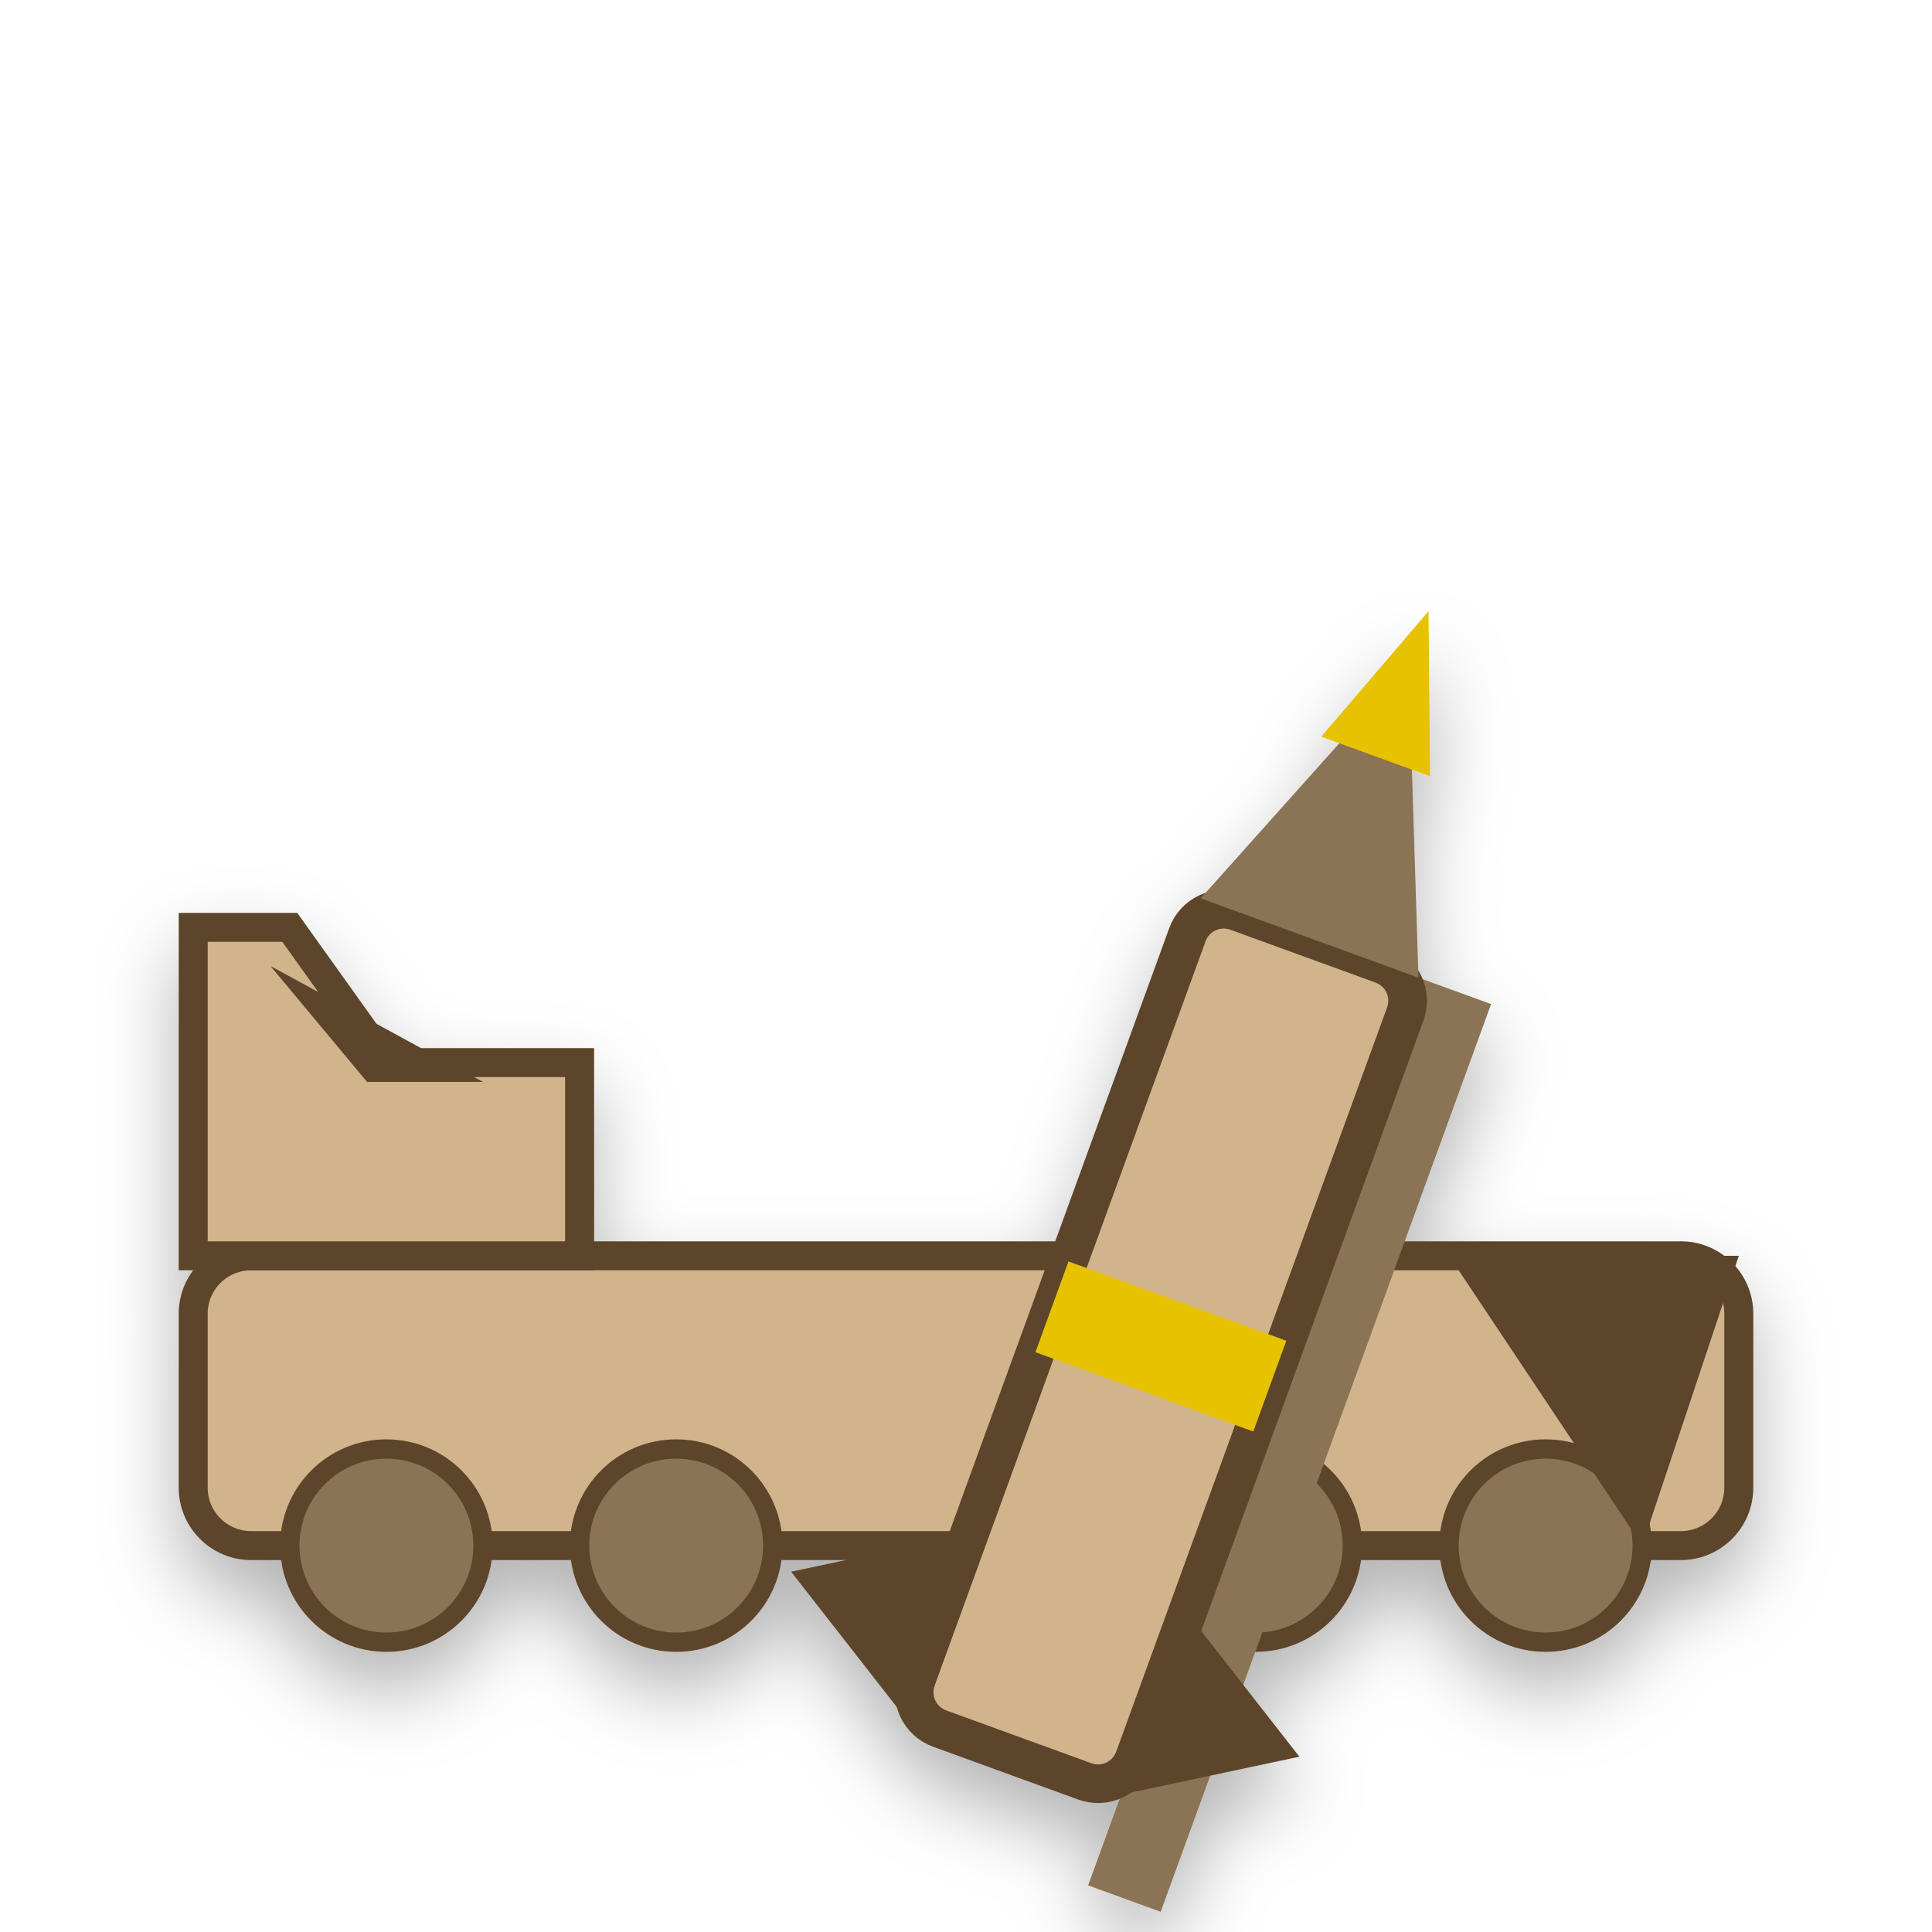
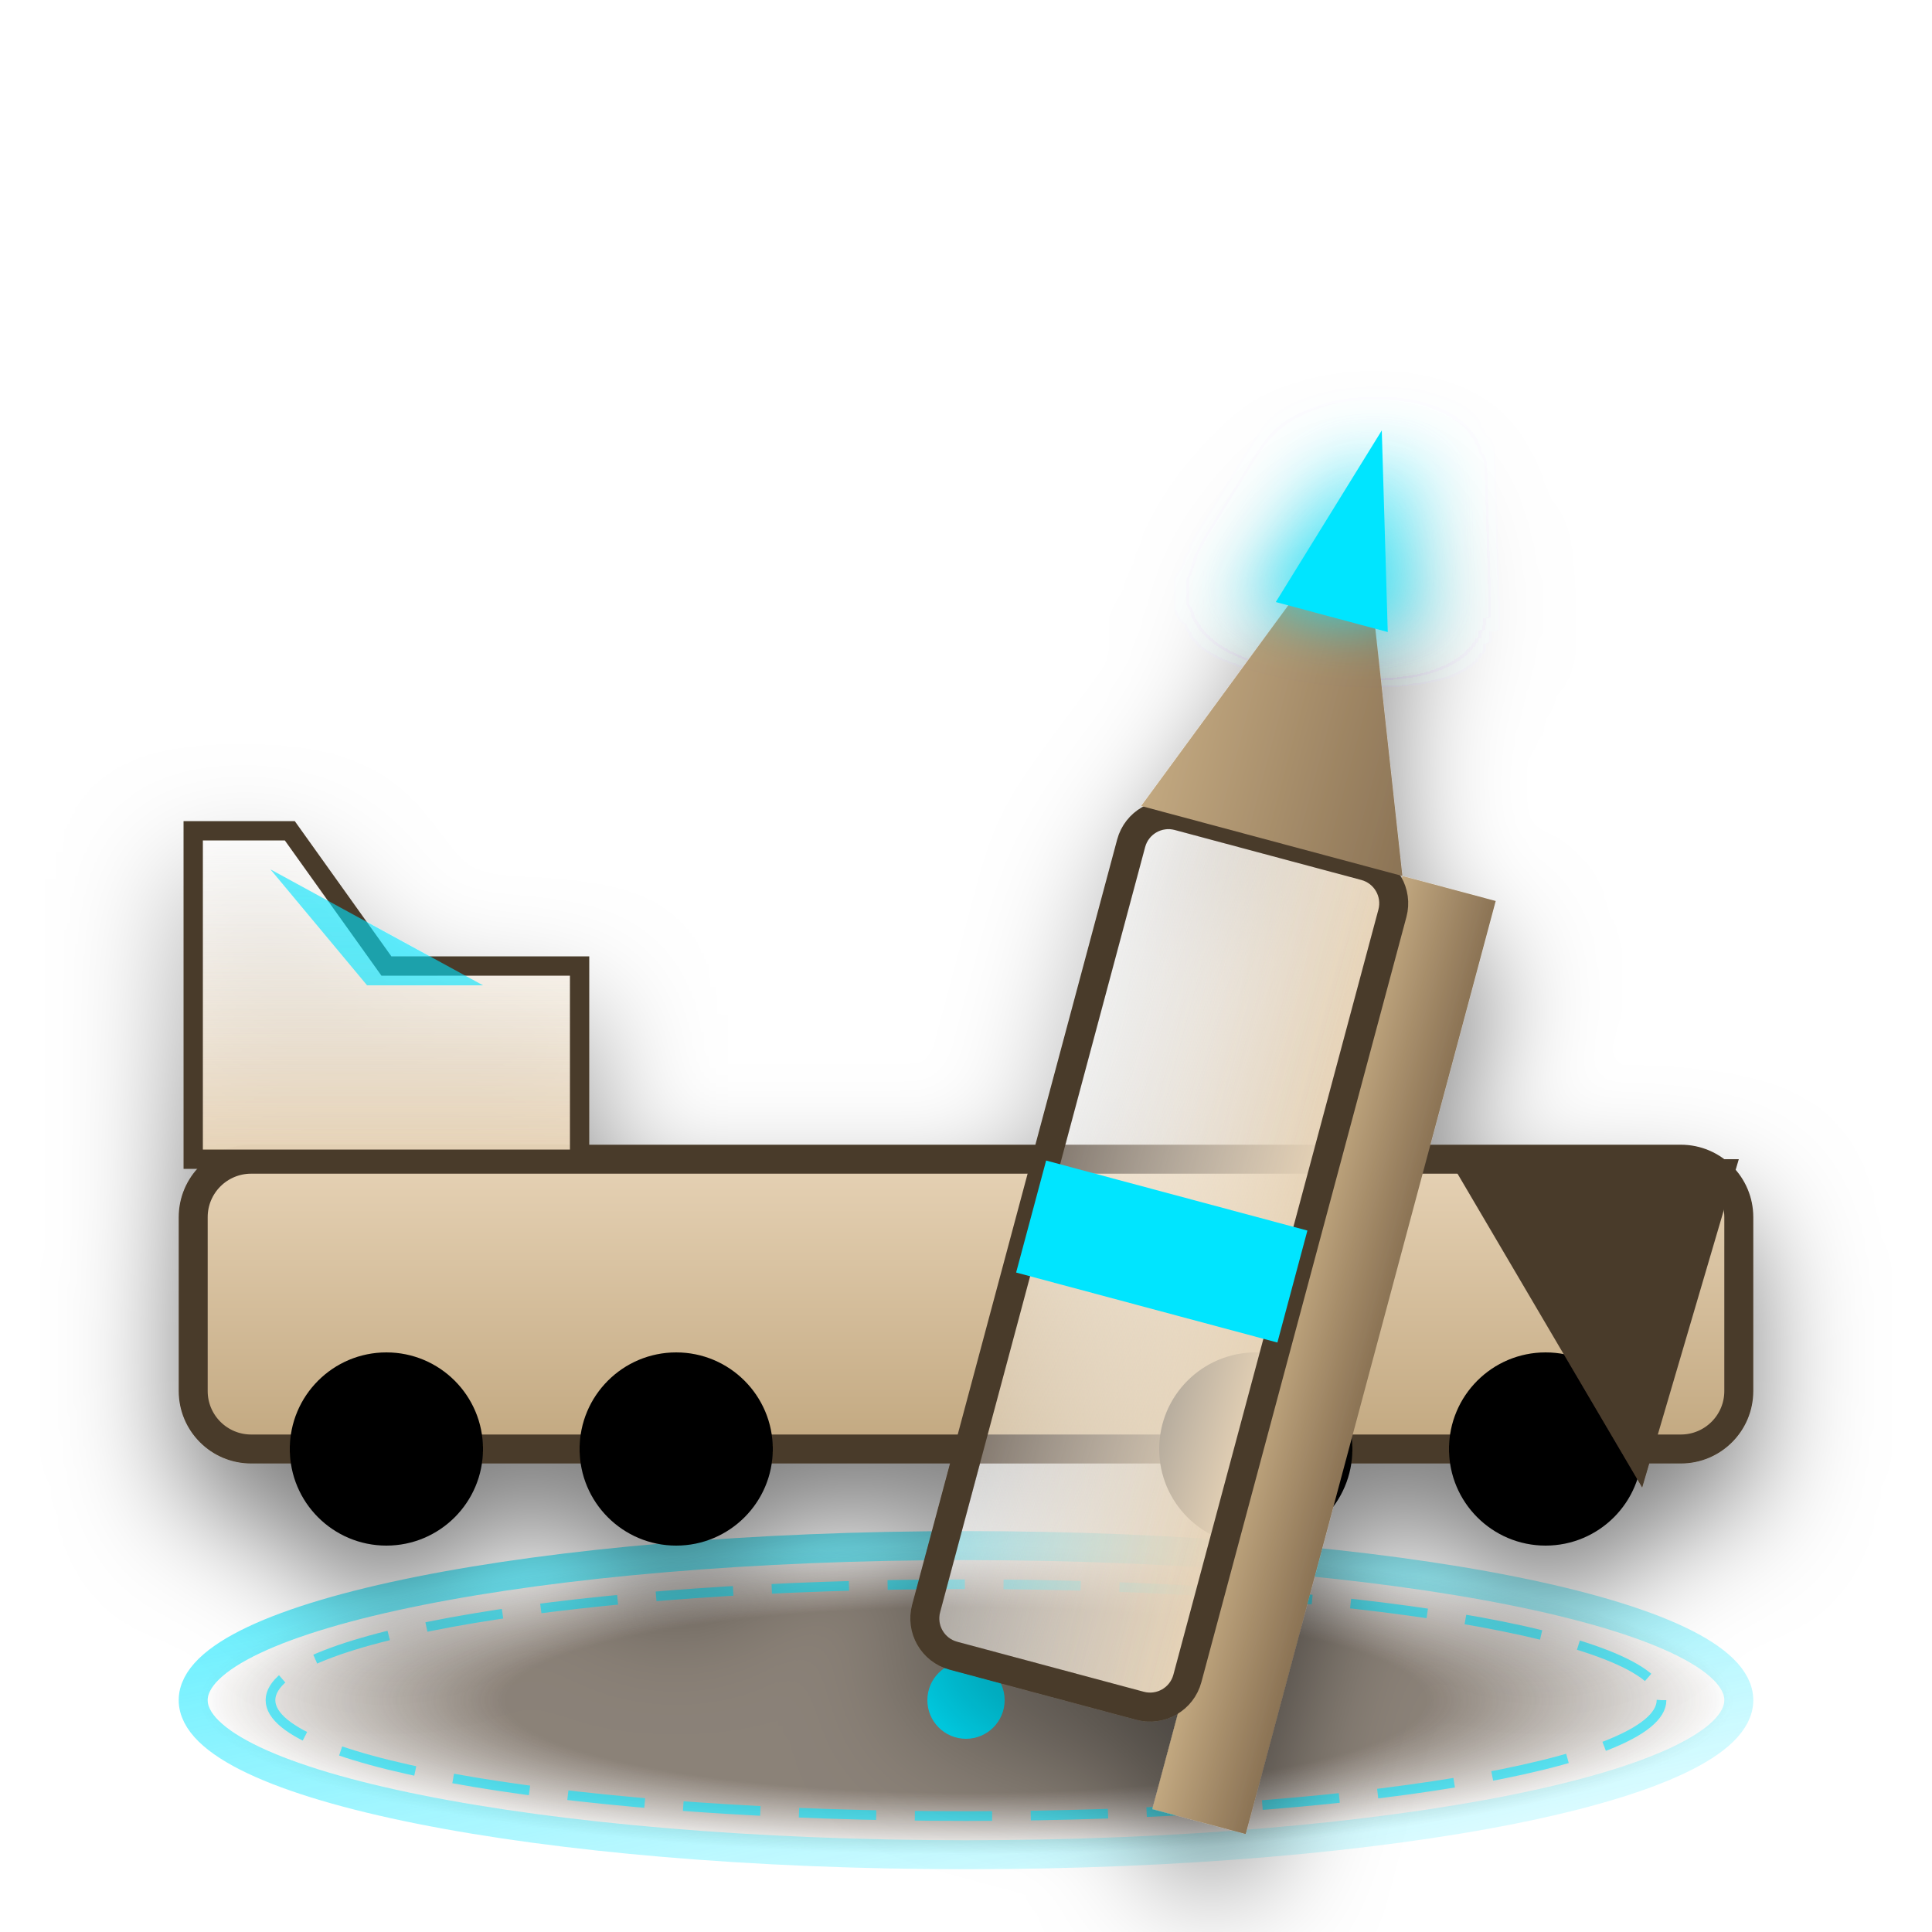
<svg xmlns="http://www.w3.org/2000/svg" viewBox="0 0 100 100">
  <defs>
    <filter id="drop-shadow" x="-20%" y="-20%" width="140%" height="140%">
-       <feDropShadow dx="0" dy="2" stdDeviation="2" flood-color="rgba(0,0,0,0.3)" />
+       <feDropShadow dx="0" dy="3" stdDeviation="3" flood-color="rgba(0,0,0,0.5)" />
    </filter>
+     <filter id="glow" x="-50%" y="-50%" width="200%" height="200%">
+       <feGaussianBlur stdDeviation="2" result="blur" />
+       <feMerge>
+         <feMergeNode in="blur" />
+         <feMergeNode in="SourceGraphic" />
+       </feMerge>
+     </filter>
+     <linearGradient id="mainGrad" x1="0%" y1="0%" x2="0%" y2="100%">
+       <stop offset="0%" stop-color="#e6d2b5" />
+       <stop offset="100%" stop-color="#c2a880" />
+     </linearGradient>
+     <linearGradient id="lightGrad" x1="0%" y1="0%" x2="0%" y2="100%">
+       <stop offset="0%" stop-color="#ffffff" stop-opacity="0.3" />
+       <stop offset="100%" stop-color="#e6d2b5" />
+     </linearGradient>
+     <linearGradient id="darkGrad" x1="0%" y1="0%" x2="0%" y2="100%">
+       <stop offset="0%" stop-color="#c2a880" />
+       <stop offset="100%" stop-color="#8b7355" />
+     </linearGradient>
+     <linearGradient id="accentGrad" x1="0%" y1="0%" x2="100%" y2="100%">
+       <stop offset="0%" stop-color="#00e5ff" stop-opacity="0.8" />
+       <stop offset="100%" stop-color="#00e5ff" stop-opacity="0.1" />
+     </linearGradient>
+     <radialGradient id="baseGrad" cx="50%" cy="50%" r="50%">
+       <stop offset="60%" stop-color="#4a3b2c" stop-opacity="0.8" />
+       <stop offset="100%" stop-color="#4a3b2c" stop-opacity="0" />
+     </radialGradient>
  </defs>
+   <ellipse cx="50" cy="88" rx="40" ry="8" fill="url(#baseGrad)" stroke="url(#accentGrad)" stroke-width="1.5" opacity="0.8" />
+   <ellipse cx="50" cy="88" rx="36" ry="6" fill="none" stroke="#00e5ff" stroke-width="0.5" opacity="0.6" stroke-dasharray="4 2" />
+   <circle cx="50" cy="88" r="2" fill="#00e5ff" />
  <g filter="url(#drop-shadow)">
-     <g>
-       <rect x="10" y="65" width="80" height="15" rx="3" fill="#d2b48c" stroke="#5c452b" stroke-width="1.5" />
-       <circle cx="20" cy="80" r="5" fill="#8b7355" stroke="#5c452b" stroke-width="1" />
-       <circle cx="35" cy="80" r="5" fill="#8b7355" stroke="#5c452b" stroke-width="1" />
-       <circle cx="65" cy="80" r="5" fill="#8b7355" stroke="#5c452b" stroke-width="1" />
-       <circle cx="80" cy="80" r="5" fill="#8b7355" stroke="#5c452b" stroke-width="1" />
-       <polygon points="10,65 10,48 15,48 20,55 30,55 30,65" fill="#d2b48c" stroke="#5c452b" stroke-width="1.5" />
-       <polygon points="14,50 19,56 25,56" fill="#5c452b" />
-       <rect x="30" y="60" width="50" height="4" fill="#8b7355" transform="rotate(-70 70 60)" />
-       <g transform="rotate(-70 70 60)">
-         <rect x="35" y="48" width="45" height="12" rx="2" fill="#d2b48c" stroke="#5c452b" stroke-width="2" />
-         <rect x="55" y="48" width="5" height="12" fill="#e6c200" />
-         <polygon points="80,48 95,54 80,60" fill="#8b7355" />
-         <polygon points="90,51 98,54 90,57" fill="#e6c200" />
-         <polygon points="35,48 40,40 45,48" fill="#5c452b" />
-         <polygon points="35,60 40,68 45,60" fill="#5c452b" />
+     <g transform="translate(0,-5)">
+       <rect x="10" y="65" width="80" height="15" rx="3" fill="url(#mainGrad)" stroke="#4a3b2c" stroke-width="1.5" />
+       <circle cx="20" cy="80" r="5" fill="COLOR_DARK" />
+       <circle cx="35" cy="80" r="5" fill="COLOR_DARK" />
+       <circle cx="65" cy="80" r="5" fill="COLOR_DARK" />
+       <circle cx="80" cy="80" r="5" fill="COLOR_DARK" />
+       <polygon points="10,65 10,48 15,48 20,55 30,55 30,65" fill="url(#lightGrad)" stroke="#4a3b2c" stroke-width="1" />
+       <polygon points="14,50 19,56 25,56" fill="#00e5ff" opacity="0.6" />
+       <rect x="30" y="60" width="50" height="5" fill="url(#darkGrad)" transform="rotate(-75 70 60)" />
+       <g transform="rotate(-75 70 60)">
+         <rect x="35" y="46" width="45" height="14" rx="2" fill="url(#lightGrad)" stroke="#4a3b2c" stroke-width="1.5" />
+         <rect x="55" y="46" width="6" height="14" fill="#00e5ff" />
+         <polygon points="80,46 98,53 80,60" fill="url(#darkGrad)" />
+         <polygon points="92,50 102,53 92,56" fill="#00e5ff" filter="url(#glow)" />
      </g>
-       <polygon points="75,65 90,65 85,80" fill="#5c452b" />
+       <polygon points="75,65 90,65 85,82" fill="#4a3b2c" />
    </g>
  </g>
</svg>
